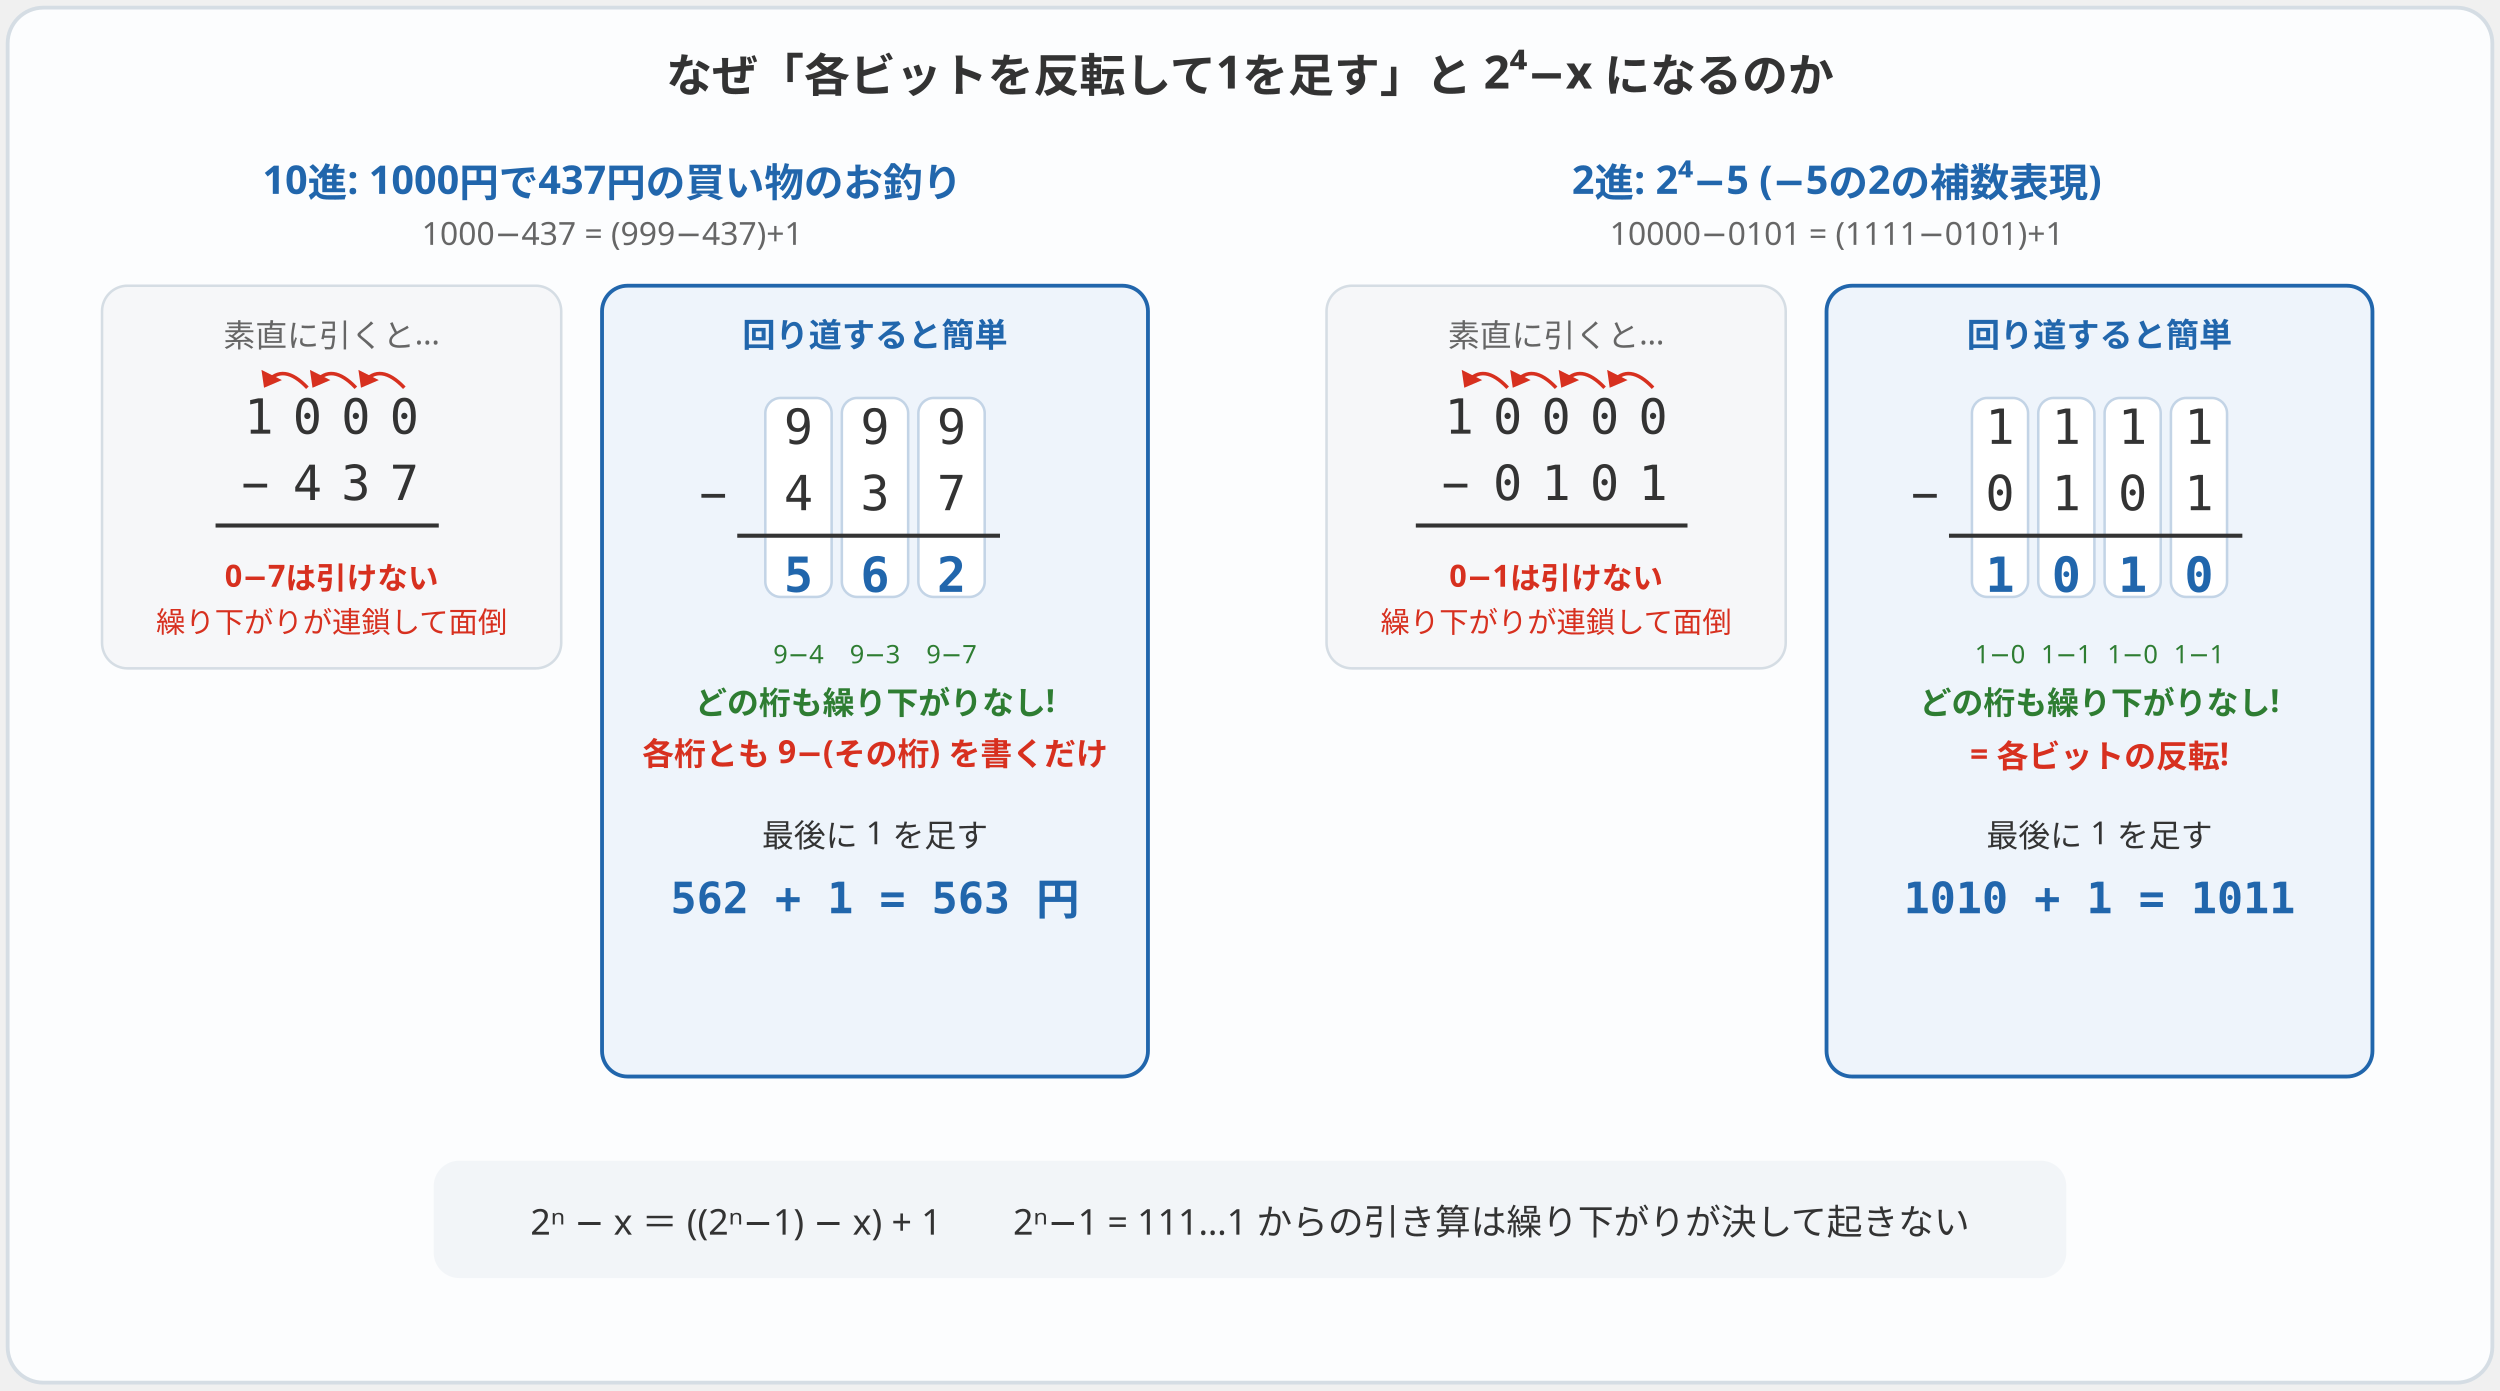
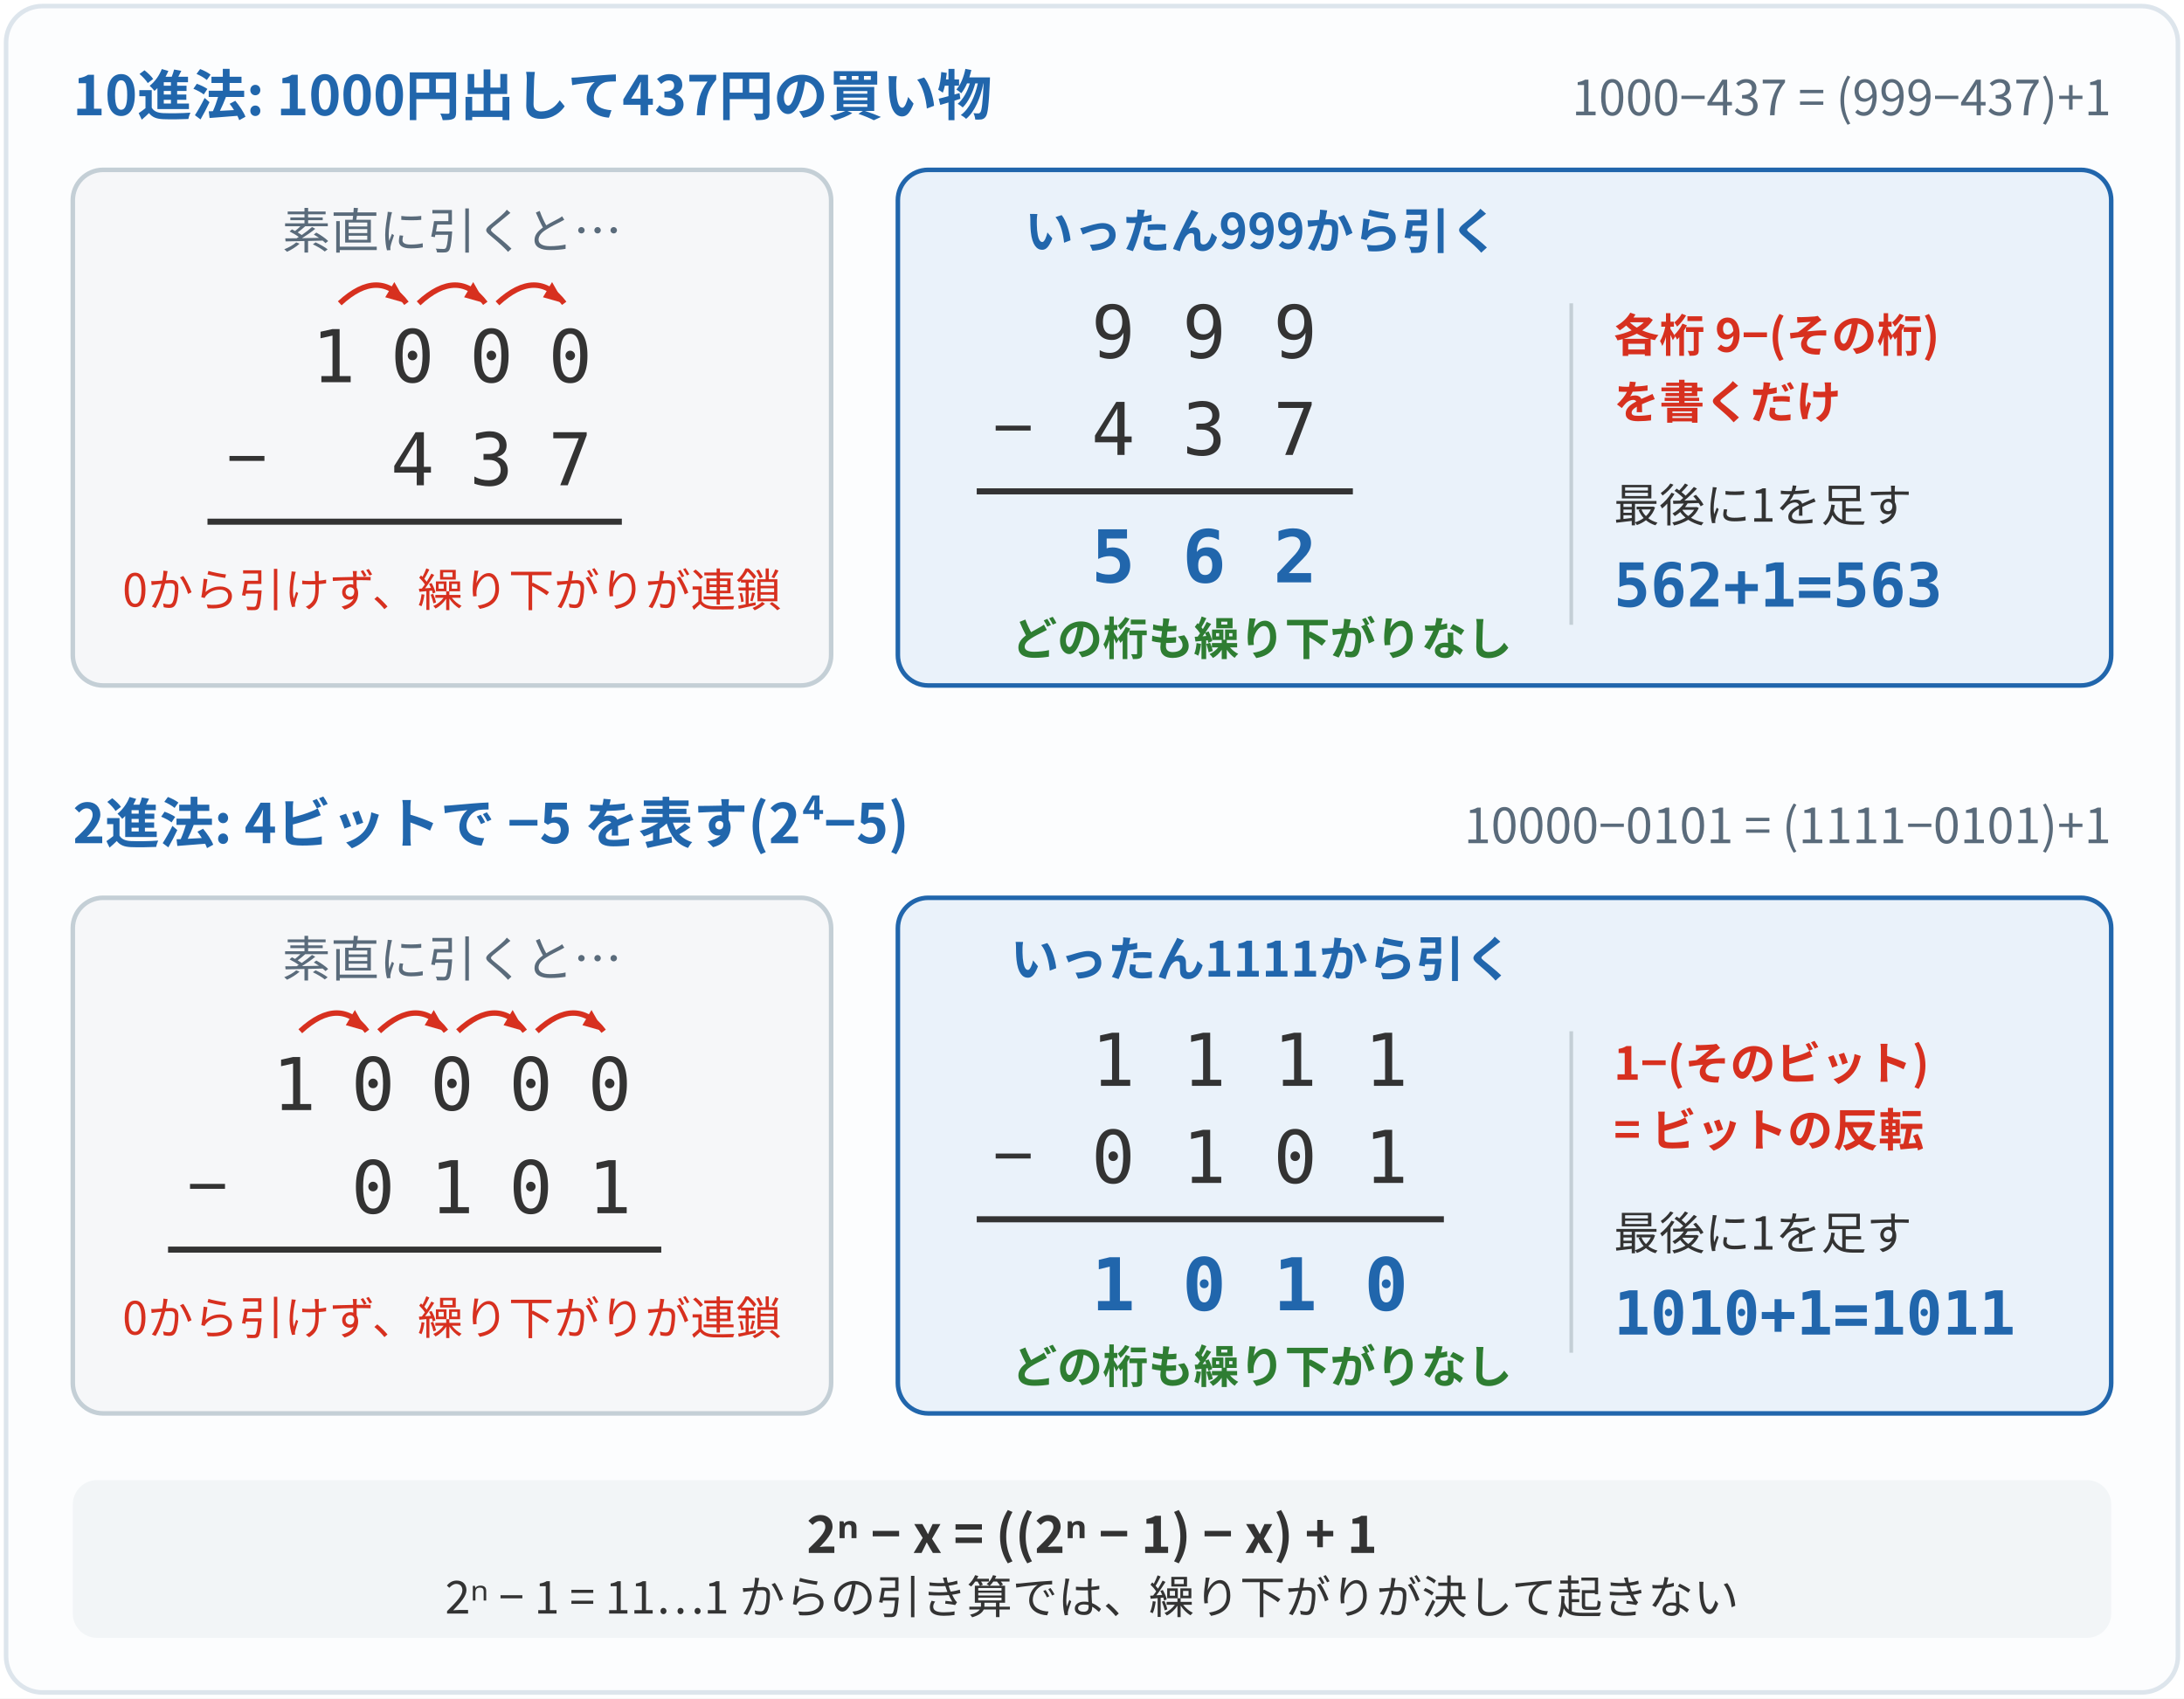
- <svg xmlns="http://www.w3.org/2000/svg" viewBox="0 0 980 545" font-family="'Hiragino Sans','Noto Sans JP',sans-serif">
-   <rect x="3" y="3" width="974" height="539" rx="14" fill="#fcfdfe" stroke="#d5dde4" stroke-width="1.5" />
-   <text x="490.0" y="36" font-size="18" fill="#333" text-anchor="middle" font-weight="bold" font-family="'Hiragino Sans','Noto Sans JP',sans-serif" xml:space="preserve">なぜ「各ビットを反転して1を足す」と 2⁴−x になるのか</text>
-   <text x="240" y="76" font-size="15.5" fill="#2166ac" text-anchor="middle" font-weight="bold" font-family="'Hiragino Sans','Noto Sans JP',sans-serif" xml:space="preserve">10進: 1000円で437円の買い物のお釣り</text>
-   <text x="240" y="96" font-size="12.5" fill="#666" text-anchor="middle" font-family="'Hiragino Sans','Noto Sans JP',sans-serif" xml:space="preserve">1000−437 = (999−437)+1</text>
-   <rect x="40" y="112" width="180" height="150" rx="10" fill="#f6f7f9" stroke="#d5dde4" />
-   <text x="130.0" y="136" font-size="12.5" fill="#666" text-anchor="middle" font-family="'Hiragino Sans','Noto Sans JP',sans-serif" xml:space="preserve">素直に引くと…</text>
-   <text x="158.5" y="170" font-size="19" fill="#333" text-anchor="middle" font-family="'Menlo','Consolas',monospace" xml:space="preserve">0</text>
-   <text x="139.5" y="170" font-size="19" fill="#333" text-anchor="middle" font-family="'Menlo','Consolas',monospace" xml:space="preserve">0</text>
-   <text x="120.5" y="170" font-size="19" fill="#333" text-anchor="middle" font-family="'Menlo','Consolas',monospace" xml:space="preserve">0</text>
-   <text x="101.5" y="170" font-size="19" fill="#333" text-anchor="middle" font-family="'Menlo','Consolas',monospace" xml:space="preserve">1</text>
-   <text x="158.5" y="196" font-size="19" fill="#333" text-anchor="middle" font-family="'Menlo','Consolas',monospace" xml:space="preserve">7</text>
-   <text x="139.5" y="196" font-size="19" fill="#333" text-anchor="middle" font-family="'Menlo','Consolas',monospace" xml:space="preserve">3</text>
-   <text x="120.5" y="196" font-size="19" fill="#333" text-anchor="middle" font-family="'Menlo','Consolas',monospace" xml:space="preserve">4</text>
-   <text x="105.5" y="196" font-size="18" fill="#333" text-anchor="end" font-family="'Menlo','Consolas',monospace" xml:space="preserve">−</text>
-   <line x1="84.5" y1="206" x2="172.0" y2="206" stroke="#333" stroke-width="1.6" />
-   <path d="M 158.5 152 Q 149.0 142 142.5 150" fill="none" stroke="#d7301f" stroke-width="1.4" />
-   <path d="M 140.5 145 L 141.5 152 L 148.5 149 Z" fill="#d7301f" />
-   <path d="M 139.5 152 Q 130.0 142 123.5 150" fill="none" stroke="#d7301f" stroke-width="1.4" />
-   <path d="M 121.5 145 L 122.5 152 L 129.5 149 Z" fill="#d7301f" />
-   <path d="M 120.5 152 Q 111.0 142 104.5 150" fill="none" stroke="#d7301f" stroke-width="1.4" />
-   <path d="M 102.5 145 L 103.5 152 L 110.5 149 Z" fill="#d7301f" />
-   <text x="130.0" y="230" font-size="12" fill="#d7301f" text-anchor="middle" font-weight="bold" font-family="'Hiragino Sans','Noto Sans JP',sans-serif" xml:space="preserve">0−7は引けない</text>
-   <text x="130.0" y="248" font-size="11.5" fill="#d7301f" text-anchor="middle" font-family="'Hiragino Sans','Noto Sans JP',sans-serif" xml:space="preserve">繰り下がりが連鎖して面倒</text>
-   <rect x="236" y="112" width="214" height="310" rx="10" fill="#eef4fb" stroke="#2166ac" stroke-width="1.5" />
-   <text x="343.0" y="136" font-size="13" fill="#2166ac" text-anchor="middle" font-weight="bold" font-family="'Hiragino Sans','Noto Sans JP',sans-serif" xml:space="preserve">回り道すると簡単</text>
-   <rect x="360.0" y="156" width="26" height="78" rx="6" fill="#ffffff" stroke="#c3d4e6" />
-   <rect x="330.0" y="156" width="26" height="78" rx="6" fill="#ffffff" stroke="#c3d4e6" />
-   <rect x="300.0" y="156" width="26" height="78" rx="6" fill="#ffffff" stroke="#c3d4e6" />
-   <text x="373.0" y="174" font-size="19" fill="#333" text-anchor="middle" font-family="'Menlo','Consolas',monospace" xml:space="preserve">9</text>
-   <text x="343.0" y="174" font-size="19" fill="#333" text-anchor="middle" font-family="'Menlo','Consolas',monospace" xml:space="preserve">9</text>
-   <text x="313.0" y="174" font-size="19" fill="#333" text-anchor="middle" font-family="'Menlo','Consolas',monospace" xml:space="preserve">9</text>
-   <text x="283.0" y="174" font-size="19" fill="#333" text-anchor="middle" font-family="'Menlo','Consolas',monospace" xml:space="preserve"> </text>
-   <text x="373.0" y="200" font-size="19" fill="#333" text-anchor="middle" font-family="'Menlo','Consolas',monospace" xml:space="preserve">7</text>
-   <text x="343.0" y="200" font-size="19" fill="#333" text-anchor="middle" font-family="'Menlo','Consolas',monospace" xml:space="preserve">3</text>
-   <text x="313.0" y="200" font-size="19" fill="#333" text-anchor="middle" font-family="'Menlo','Consolas',monospace" xml:space="preserve">4</text>
-   <text x="285.0" y="200" font-size="18" fill="#333" text-anchor="end" font-family="'Menlo','Consolas',monospace" xml:space="preserve">−</text>
-   <line x1="289.0" y1="210" x2="392.0" y2="210" stroke="#333" stroke-width="1.6" />
-   <text x="373.0" y="232" font-size="19" fill="#2166ac" text-anchor="middle" font-weight="bold" font-family="'Menlo','Consolas',monospace" xml:space="preserve">2</text>
-   <text x="343.0" y="232" font-size="19" fill="#2166ac" text-anchor="middle" font-weight="bold" font-family="'Menlo','Consolas',monospace" xml:space="preserve">6</text>
-   <text x="313.0" y="232" font-size="19" fill="#2166ac" text-anchor="middle" font-weight="bold" font-family="'Menlo','Consolas',monospace" xml:space="preserve">5</text>
-   <text x="283.0" y="232" font-size="19" fill="#2166ac" text-anchor="middle" font-weight="bold" font-family="'Menlo','Consolas',monospace" xml:space="preserve"> </text>
-   <text x="373.0" y="260" font-size="10" fill="#2e7d32" text-anchor="middle" font-family="'Hiragino Sans','Noto Sans JP',sans-serif" xml:space="preserve">9−7</text>
-   <text x="343.0" y="260" font-size="10" fill="#2e7d32" text-anchor="middle" font-family="'Hiragino Sans','Noto Sans JP',sans-serif" xml:space="preserve">9−3</text>
-   <text x="313.0" y="260" font-size="10" fill="#2e7d32" text-anchor="middle" font-family="'Hiragino Sans','Noto Sans JP',sans-serif" xml:space="preserve">9−4</text>
-   <text x="343.0" y="280" font-size="12.5" fill="#2e7d32" text-anchor="middle" font-weight="bold" font-family="'Hiragino Sans','Noto Sans JP',sans-serif" xml:space="preserve">どの桁も繰り下がりなし!</text>
-   <text x="343.0" y="300" font-size="12.5" fill="#d7301f" text-anchor="middle" font-weight="bold" font-family="'Hiragino Sans','Noto Sans JP',sans-serif" xml:space="preserve">各桁とも 9−(その桁) を書くだけ</text>
-   <text x="343.0" y="332" font-size="12.5" fill="#333" text-anchor="middle" font-family="'Hiragino Sans','Noto Sans JP',sans-serif" xml:space="preserve">最後に 1 を足す</text>
-   <text x="343.0" y="358" font-size="17" fill="#2166ac" text-anchor="middle" font-weight="bold" font-family="'Menlo','Consolas',monospace" xml:space="preserve">562 + 1 = 563 円</text>
-   <text x="720" y="76" font-size="15.5" fill="#2166ac" text-anchor="middle" font-weight="bold" font-family="'Hiragino Sans','Noto Sans JP',sans-serif" xml:space="preserve">2進: 2⁴−5 (−5の2の補数表現)</text>
-   <text x="720" y="96" font-size="12.5" fill="#666" text-anchor="middle" font-family="'Hiragino Sans','Noto Sans JP',sans-serif" xml:space="preserve">10000−0101 = (1111−0101)+1</text>
-   <rect x="520" y="112" width="180" height="150" rx="10" fill="#f6f7f9" stroke="#d5dde4" />
-   <text x="610.0" y="136" font-size="12.5" fill="#666" text-anchor="middle" font-family="'Hiragino Sans','Noto Sans JP',sans-serif" xml:space="preserve">素直に引くと…</text>
-   <text x="648.0" y="170" font-size="19" fill="#333" text-anchor="middle" font-family="'Menlo','Consolas',monospace" xml:space="preserve">0</text>
-   <text x="629.0" y="170" font-size="19" fill="#333" text-anchor="middle" font-family="'Menlo','Consolas',monospace" xml:space="preserve">0</text>
-   <text x="610.0" y="170" font-size="19" fill="#333" text-anchor="middle" font-family="'Menlo','Consolas',monospace" xml:space="preserve">0</text>
-   <text x="591.0" y="170" font-size="19" fill="#333" text-anchor="middle" font-family="'Menlo','Consolas',monospace" xml:space="preserve">0</text>
-   <text x="572.0" y="170" font-size="19" fill="#333" text-anchor="middle" font-family="'Menlo','Consolas',monospace" xml:space="preserve">1</text>
-   <text x="648.0" y="196" font-size="19" fill="#333" text-anchor="middle" font-family="'Menlo','Consolas',monospace" xml:space="preserve">1</text>
-   <text x="629.0" y="196" font-size="19" fill="#333" text-anchor="middle" font-family="'Menlo','Consolas',monospace" xml:space="preserve">0</text>
-   <text x="610.0" y="196" font-size="19" fill="#333" text-anchor="middle" font-family="'Menlo','Consolas',monospace" xml:space="preserve">1</text>
-   <text x="591.0" y="196" font-size="19" fill="#333" text-anchor="middle" font-family="'Menlo','Consolas',monospace" xml:space="preserve">0</text>
-   <text x="576.0" y="196" font-size="18" fill="#333" text-anchor="end" font-family="'Menlo','Consolas',monospace" xml:space="preserve">−</text>
-   <line x1="555.0" y1="206" x2="661.5" y2="206" stroke="#333" stroke-width="1.6" />
-   <path d="M 648.0 152 Q 638.5 142 632.0 150" fill="none" stroke="#d7301f" stroke-width="1.4" />
-   <path d="M 630.0 145 L 631.0 152 L 638.0 149 Z" fill="#d7301f" />
-   <path d="M 629.0 152 Q 619.5 142 613.0 150" fill="none" stroke="#d7301f" stroke-width="1.4" />
-   <path d="M 611.0 145 L 612.0 152 L 619.0 149 Z" fill="#d7301f" />
-   <path d="M 610.0 152 Q 600.5 142 594.0 150" fill="none" stroke="#d7301f" stroke-width="1.4" />
-   <path d="M 592.0 145 L 593.0 152 L 600.0 149 Z" fill="#d7301f" />
-   <path d="M 591.0 152 Q 581.5 142 575.0 150" fill="none" stroke="#d7301f" stroke-width="1.4" />
-   <path d="M 573.0 145 L 574.0 152 L 581.0 149 Z" fill="#d7301f" />
-   <text x="610.0" y="230" font-size="12" fill="#d7301f" text-anchor="middle" font-weight="bold" font-family="'Hiragino Sans','Noto Sans JP',sans-serif" xml:space="preserve">0−1は引けない</text>
-   <text x="610.0" y="248" font-size="11.5" fill="#d7301f" text-anchor="middle" font-family="'Hiragino Sans','Noto Sans JP',sans-serif" xml:space="preserve">繰り下がりが連鎖して面倒</text>
-   <rect x="716" y="112" width="214" height="310" rx="10" fill="#eef4fb" stroke="#2166ac" stroke-width="1.5" />
-   <text x="823.0" y="136" font-size="13" fill="#2166ac" text-anchor="middle" font-weight="bold" font-family="'Hiragino Sans','Noto Sans JP',sans-serif" xml:space="preserve">回り道すると簡単</text>
-   <rect x="851.0" y="156" width="22" height="78" rx="6" fill="#ffffff" stroke="#c3d4e6" />
-   <rect x="825.0" y="156" width="22" height="78" rx="6" fill="#ffffff" stroke="#c3d4e6" />
-   <rect x="799.0" y="156" width="22" height="78" rx="6" fill="#ffffff" stroke="#c3d4e6" />
-   <rect x="773.0" y="156" width="22" height="78" rx="6" fill="#ffffff" stroke="#c3d4e6" />
-   <text x="862.0" y="174" font-size="19" fill="#333" text-anchor="middle" font-family="'Menlo','Consolas',monospace" xml:space="preserve">1</text>
-   <text x="836.0" y="174" font-size="19" fill="#333" text-anchor="middle" font-family="'Menlo','Consolas',monospace" xml:space="preserve">1</text>
-   <text x="810.0" y="174" font-size="19" fill="#333" text-anchor="middle" font-family="'Menlo','Consolas',monospace" xml:space="preserve">1</text>
-   <text x="784.0" y="174" font-size="19" fill="#333" text-anchor="middle" font-family="'Menlo','Consolas',monospace" xml:space="preserve">1</text>
-   <text x="862.0" y="200" font-size="19" fill="#333" text-anchor="middle" font-family="'Menlo','Consolas',monospace" xml:space="preserve">1</text>
-   <text x="836.0" y="200" font-size="19" fill="#333" text-anchor="middle" font-family="'Menlo','Consolas',monospace" xml:space="preserve">0</text>
-   <text x="810.0" y="200" font-size="19" fill="#333" text-anchor="middle" font-family="'Menlo','Consolas',monospace" xml:space="preserve">1</text>
-   <text x="784.0" y="200" font-size="19" fill="#333" text-anchor="middle" font-family="'Menlo','Consolas',monospace" xml:space="preserve">0</text>
-   <text x="760.0" y="200" font-size="18" fill="#333" text-anchor="end" font-family="'Menlo','Consolas',monospace" xml:space="preserve">−</text>
-   <line x1="764.0" y1="210" x2="879.0" y2="210" stroke="#333" stroke-width="1.6" />
-   <text x="862.0" y="232" font-size="19" fill="#2166ac" text-anchor="middle" font-weight="bold" font-family="'Menlo','Consolas',monospace" xml:space="preserve">0</text>
-   <text x="836.0" y="232" font-size="19" fill="#2166ac" text-anchor="middle" font-weight="bold" font-family="'Menlo','Consolas',monospace" xml:space="preserve">1</text>
-   <text x="810.0" y="232" font-size="19" fill="#2166ac" text-anchor="middle" font-weight="bold" font-family="'Menlo','Consolas',monospace" xml:space="preserve">0</text>
-   <text x="784.0" y="232" font-size="19" fill="#2166ac" text-anchor="middle" font-weight="bold" font-family="'Menlo','Consolas',monospace" xml:space="preserve">1</text>
-   <text x="862.0" y="260" font-size="10" fill="#2e7d32" text-anchor="middle" font-family="'Hiragino Sans','Noto Sans JP',sans-serif" xml:space="preserve">1−1</text>
-   <text x="836.0" y="260" font-size="10" fill="#2e7d32" text-anchor="middle" font-family="'Hiragino Sans','Noto Sans JP',sans-serif" xml:space="preserve">1−0</text>
-   <text x="810.0" y="260" font-size="10" fill="#2e7d32" text-anchor="middle" font-family="'Hiragino Sans','Noto Sans JP',sans-serif" xml:space="preserve">1−1</text>
-   <text x="784.0" y="260" font-size="10" fill="#2e7d32" text-anchor="middle" font-family="'Hiragino Sans','Noto Sans JP',sans-serif" xml:space="preserve">1−0</text>
-   <text x="823.0" y="280" font-size="12.5" fill="#2e7d32" text-anchor="middle" font-weight="bold" font-family="'Hiragino Sans','Noto Sans JP',sans-serif" xml:space="preserve">どの桁も繰り下がりなし!</text>
-   <text x="823.0" y="300" font-size="12.5" fill="#d7301f" text-anchor="middle" font-weight="bold" font-family="'Hiragino Sans','Noto Sans JP',sans-serif" xml:space="preserve">= 各ビットの反転!</text>
-   <text x="823.0" y="332" font-size="12.5" fill="#333" text-anchor="middle" font-family="'Hiragino Sans','Noto Sans JP',sans-serif" xml:space="preserve">最後に 1 を足す</text>
-   <text x="823.0" y="358" font-size="17" fill="#2166ac" text-anchor="middle" font-weight="bold" font-family="'Menlo','Consolas',monospace" xml:space="preserve">1010 + 1 = 1011</text>
-   <rect x="170" y="455" width="640" height="46" rx="10" fill="#f2f5f8" />
-   <text x="490.0" y="484" font-size="14" fill="#333" text-anchor="middle" font-family="'Hiragino Sans','Noto Sans JP',sans-serif" xml:space="preserve">2ⁿ − x ＝ ((2ⁿ−1) − x) + 1　　2ⁿ−1 = 111…1 からの引き算は繰り下がりが決して起きない</text>
+ <svg xmlns="http://www.w3.org/2000/svg" xml:lang="ja" viewBox="0 0 720 560" width="720" height="560" role="img" aria-labelledby="title desc" font-family="'Hiragino Sans','Noto Sans CJK JP','Yu Gothic',sans-serif">
+   <rect width="720" height="560" fill="white" />
+   <rect x="2" y="2" width="716" height="556" rx="12" fill="#fcfdfe" stroke="#dde5ec" stroke-width="1.5" />
+   <text x="24" y="38" font-size="18" fill="#2166ac" text-anchor="start" font-weight="bold">10進法: 1000円出して437円の買い物</text>
+   <text x="696" y="38" font-size="16" fill="#5a6b7b" text-anchor="end">1000−437 = (999−437)+1</text>
+   <rect x="24" y="56" width="250" height="170" rx="10" fill="#f6f7f9" stroke="#c4cfd6" stroke-width="1.5" />
+   <text x="149" y="82" font-size="16" fill="#5a6b7b" text-anchor="middle">素直に引くと…</text>
+   <text x="110" y="126" font-size="24" fill="#333" text-anchor="middle" font-family="'Menlo','Consolas','DejaVu Sans Mono',monospace">1</text>
+   <text x="136" y="126" font-size="24" fill="#333" text-anchor="middle" font-family="'Menlo','Consolas','DejaVu Sans Mono',monospace">0</text>
+   <text x="162" y="126" font-size="24" fill="#333" text-anchor="middle" font-family="'Menlo','Consolas','DejaVu Sans Mono',monospace">0</text>
+   <text x="188" y="126" font-size="24" fill="#333" text-anchor="middle" font-family="'Menlo','Consolas','DejaVu Sans Mono',monospace">0</text>
+   <text x="136" y="160" font-size="24" fill="#333" text-anchor="middle" font-family="'Menlo','Consolas','DejaVu Sans Mono',monospace">4</text>
+   <text x="162" y="160" font-size="24" fill="#333" text-anchor="middle" font-family="'Menlo','Consolas','DejaVu Sans Mono',monospace">3</text>
+   <text x="188" y="160" font-size="24" fill="#333" text-anchor="middle" font-family="'Menlo','Consolas','DejaVu Sans Mono',monospace">7</text>
+   <text x="81.4" y="160" font-size="24" fill="#333" text-anchor="middle">−</text>
+   <line x1="68.4" y1="172" x2="205" y2="172" stroke="#333" stroke-width="2" />
+   <path d="M 112 100 q 13 -12 22 0" fill="none" stroke="#d7301f" stroke-width="1.8" />
+   <path d="M 134 100 l -7 -2 l 3 -5 Z" fill="#d7301f" />
+   <path d="M 138 100 q 13 -12 22 0" fill="none" stroke="#d7301f" stroke-width="1.8" />
+   <path d="M 160 100 l -7 -2 l 3 -5 Z" fill="#d7301f" />
+   <path d="M 164 100 q 13 -12 22 0" fill="none" stroke="#d7301f" stroke-width="1.8" />
+   <path d="M 186 100 l -7 -2 l 3 -5 Z" fill="#d7301f" />
+   <text x="149" y="200" font-size="15" fill="#d7301f" text-anchor="middle">0から引けず、繰り下がりが連鎖</text>
+   <rect x="296" y="56" width="400" height="170" rx="10" fill="#eaf2fa" stroke="#2166ac" stroke-width="1.5" />
+   <text x="416" y="82" font-size="16" fill="#2166ac" text-anchor="middle" font-weight="bold">いったん999から引く</text>
+   <text x="367" y="118" font-size="24" fill="#333" text-anchor="middle" font-family="'Menlo','Consolas','DejaVu Sans Mono',monospace">9</text>
+   <text x="397" y="118" font-size="24" fill="#333" text-anchor="middle" font-family="'Menlo','Consolas','DejaVu Sans Mono',monospace">9</text>
+   <text x="427" y="118" font-size="24" fill="#333" text-anchor="middle" font-family="'Menlo','Consolas','DejaVu Sans Mono',monospace">9</text>
+   <text x="367" y="150" font-size="24" fill="#333" text-anchor="middle" font-family="'Menlo','Consolas','DejaVu Sans Mono',monospace">4</text>
+   <text x="397" y="150" font-size="24" fill="#333" text-anchor="middle" font-family="'Menlo','Consolas','DejaVu Sans Mono',monospace">3</text>
+   <text x="427" y="150" font-size="24" fill="#333" text-anchor="middle" font-family="'Menlo','Consolas','DejaVu Sans Mono',monospace">7</text>
+   <text x="334" y="150" font-size="24" fill="#333" text-anchor="middle">−</text>
+   <line x1="322" y1="162" x2="446" y2="162" stroke="#333" stroke-width="2" />
+   <text x="367" y="192" font-size="24" fill="#2166ac" text-anchor="middle" font-weight="bold" font-family="'Menlo','Consolas','DejaVu Sans Mono',monospace">5</text>
+   <text x="397" y="192" font-size="24" fill="#2166ac" text-anchor="middle" font-weight="bold" font-family="'Menlo','Consolas','DejaVu Sans Mono',monospace">6</text>
+   <text x="427" y="192" font-size="24" fill="#2166ac" text-anchor="middle" font-weight="bold" font-family="'Menlo','Consolas','DejaVu Sans Mono',monospace">2</text>
+   <text x="416" y="216" font-size="15" fill="#2e7d32" text-anchor="middle" font-weight="bold">どの桁も繰り下がりなし</text>
+   <line x1="518" y1="100" x2="518" y2="206" stroke="#c4cfd6" stroke-width="1.2" />
+   <text x="532" y="116" font-size="15" fill="#d7301f" text-anchor="start" font-weight="bold">各桁 9−(その桁)</text>
+   <text x="532" y="138" font-size="15" fill="#d7301f" text-anchor="start" font-weight="bold">を書くだけ</text>
+   <text x="532" y="172" font-size="15" fill="#333" text-anchor="start">最後に1を足す</text>
+   <text x="532" y="200" font-size="20" fill="#2166ac" text-anchor="start" font-weight="bold" font-family="'Menlo','Consolas','DejaVu Sans Mono',monospace">562+1=563</text>
+   <text x="24" y="278" font-size="18" fill="#2166ac" text-anchor="start" font-weight="bold">2進法: 4ビットで −5 を表す(2⁴−5)</text>
+   <text x="696" y="278" font-size="16" fill="#5a6b7b" text-anchor="end">10000−0101 = (1111−0101)+1</text>
+   <rect x="24" y="296" width="250" height="170" rx="10" fill="#f6f7f9" stroke="#c4cfd6" stroke-width="1.5" />
+   <text x="149" y="322" font-size="16" fill="#5a6b7b" text-anchor="middle">素直に引くと…</text>
+   <text x="97" y="366" font-size="24" fill="#333" text-anchor="middle" font-family="'Menlo','Consolas','DejaVu Sans Mono',monospace">1</text>
+   <text x="123" y="366" font-size="24" fill="#333" text-anchor="middle" font-family="'Menlo','Consolas','DejaVu Sans Mono',monospace">0</text>
+   <text x="149" y="366" font-size="24" fill="#333" text-anchor="middle" font-family="'Menlo','Consolas','DejaVu Sans Mono',monospace">0</text>
+   <text x="175" y="366" font-size="24" fill="#333" text-anchor="middle" font-family="'Menlo','Consolas','DejaVu Sans Mono',monospace">0</text>
+   <text x="201" y="366" font-size="24" fill="#333" text-anchor="middle" font-family="'Menlo','Consolas','DejaVu Sans Mono',monospace">0</text>
+   <text x="123" y="400" font-size="24" fill="#333" text-anchor="middle" font-family="'Menlo','Consolas','DejaVu Sans Mono',monospace">0</text>
+   <text x="149" y="400" font-size="24" fill="#333" text-anchor="middle" font-family="'Menlo','Consolas','DejaVu Sans Mono',monospace">1</text>
+   <text x="175" y="400" font-size="24" fill="#333" text-anchor="middle" font-family="'Menlo','Consolas','DejaVu Sans Mono',monospace">0</text>
+   <text x="201" y="400" font-size="24" fill="#333" text-anchor="middle" font-family="'Menlo','Consolas','DejaVu Sans Mono',monospace">1</text>
+   <text x="68.4" y="400" font-size="24" fill="#333" text-anchor="middle">−</text>
+   <line x1="55.4" y1="412" x2="218" y2="412" stroke="#333" stroke-width="2" />
+   <path d="M 99 340 q 13 -12 22 0" fill="none" stroke="#d7301f" stroke-width="1.8" />
+   <path d="M 121 340 l -7 -2 l 3 -5 Z" fill="#d7301f" />
+   <path d="M 125 340 q 13 -12 22 0" fill="none" stroke="#d7301f" stroke-width="1.8" />
+   <path d="M 147 340 l -7 -2 l 3 -5 Z" fill="#d7301f" />
+   <path d="M 151 340 q 13 -12 22 0" fill="none" stroke="#d7301f" stroke-width="1.8" />
+   <path d="M 173 340 l -7 -2 l 3 -5 Z" fill="#d7301f" />
+   <path d="M 177 340 q 13 -12 22 0" fill="none" stroke="#d7301f" stroke-width="1.8" />
+   <path d="M 199 340 l -7 -2 l 3 -5 Z" fill="#d7301f" />
+   <text x="149" y="440" font-size="15" fill="#d7301f" text-anchor="middle">0から引けず、繰り下がりが連鎖</text>
+   <rect x="296" y="296" width="400" height="170" rx="10" fill="#eaf2fa" stroke="#2166ac" stroke-width="1.5" />
+   <text x="416" y="322" font-size="16" fill="#2166ac" text-anchor="middle" font-weight="bold">いったん1111から引く</text>
+   <text x="367" y="358" font-size="24" fill="#333" text-anchor="middle" font-family="'Menlo','Consolas','DejaVu Sans Mono',monospace">1</text>
+   <text x="397" y="358" font-size="24" fill="#333" text-anchor="middle" font-family="'Menlo','Consolas','DejaVu Sans Mono',monospace">1</text>
+   <text x="427" y="358" font-size="24" fill="#333" text-anchor="middle" font-family="'Menlo','Consolas','DejaVu Sans Mono',monospace">1</text>
+   <text x="457" y="358" font-size="24" fill="#333" text-anchor="middle" font-family="'Menlo','Consolas','DejaVu Sans Mono',monospace">1</text>
+   <text x="367" y="390" font-size="24" fill="#333" text-anchor="middle" font-family="'Menlo','Consolas','DejaVu Sans Mono',monospace">0</text>
+   <text x="397" y="390" font-size="24" fill="#333" text-anchor="middle" font-family="'Menlo','Consolas','DejaVu Sans Mono',monospace">1</text>
+   <text x="427" y="390" font-size="24" fill="#333" text-anchor="middle" font-family="'Menlo','Consolas','DejaVu Sans Mono',monospace">0</text>
+   <text x="457" y="390" font-size="24" fill="#333" text-anchor="middle" font-family="'Menlo','Consolas','DejaVu Sans Mono',monospace">1</text>
+   <text x="334" y="390" font-size="24" fill="#333" text-anchor="middle">−</text>
+   <line x1="322" y1="402" x2="476" y2="402" stroke="#333" stroke-width="2" />
+   <text x="367" y="432" font-size="24" fill="#2166ac" text-anchor="middle" font-weight="bold" font-family="'Menlo','Consolas','DejaVu Sans Mono',monospace">1</text>
+   <text x="397" y="432" font-size="24" fill="#2166ac" text-anchor="middle" font-weight="bold" font-family="'Menlo','Consolas','DejaVu Sans Mono',monospace">0</text>
+   <text x="427" y="432" font-size="24" fill="#2166ac" text-anchor="middle" font-weight="bold" font-family="'Menlo','Consolas','DejaVu Sans Mono',monospace">1</text>
+   <text x="457" y="432" font-size="24" fill="#2166ac" text-anchor="middle" font-weight="bold" font-family="'Menlo','Consolas','DejaVu Sans Mono',monospace">0</text>
+   <text x="416" y="456" font-size="15" fill="#2e7d32" text-anchor="middle" font-weight="bold">どの桁も繰り下がりなし</text>
+   <line x1="518" y1="340" x2="518" y2="446" stroke="#c4cfd6" stroke-width="1.2" />
+   <text x="532" y="356" font-size="15" fill="#d7301f" text-anchor="start" font-weight="bold">1−(そのビット)</text>
+   <text x="532" y="378" font-size="15" fill="#d7301f" text-anchor="start" font-weight="bold">= ビットの反転</text>
+   <text x="532" y="412" font-size="15" fill="#333" text-anchor="start">最後に1を足す</text>
+   <text x="532" y="440" font-size="20" fill="#2166ac" text-anchor="start" font-weight="bold" font-family="'Menlo','Consolas','DejaVu Sans Mono',monospace">1010+1=1011</text>
+   <rect x="24" y="488" width="672" height="52" rx="8" fill="#f2f5f7" stroke="none" stroke-width="1.5" />
+   <text x="360" y="512" font-size="17" fill="#333" text-anchor="middle" font-weight="bold">2ⁿ − x = ((2ⁿ − 1) − x) + 1</text>
+   <text x="360" y="532" font-size="15" fill="#333" text-anchor="middle">2ⁿ − 1 = 11…1 からの引き算では、繰り下がりが決して起きない</text>
</svg>
